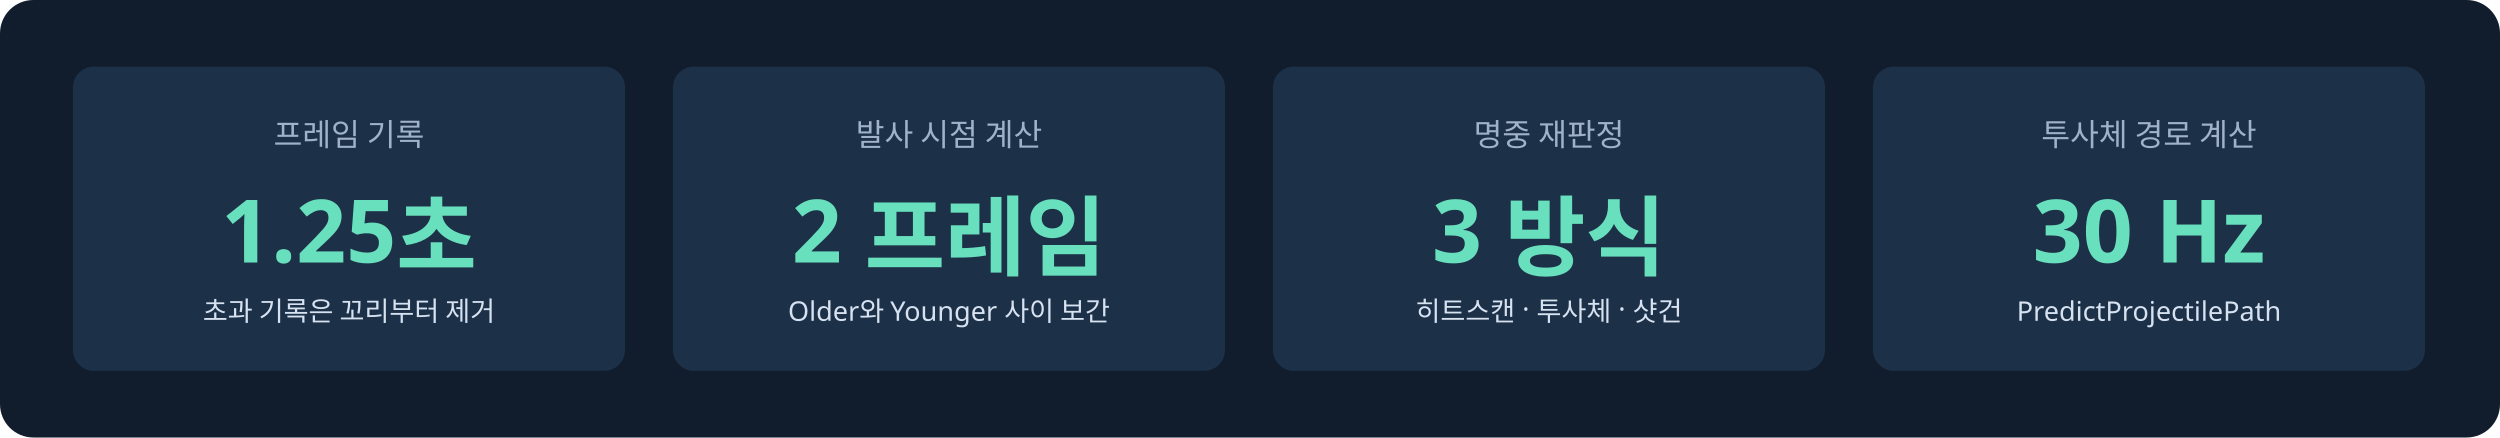
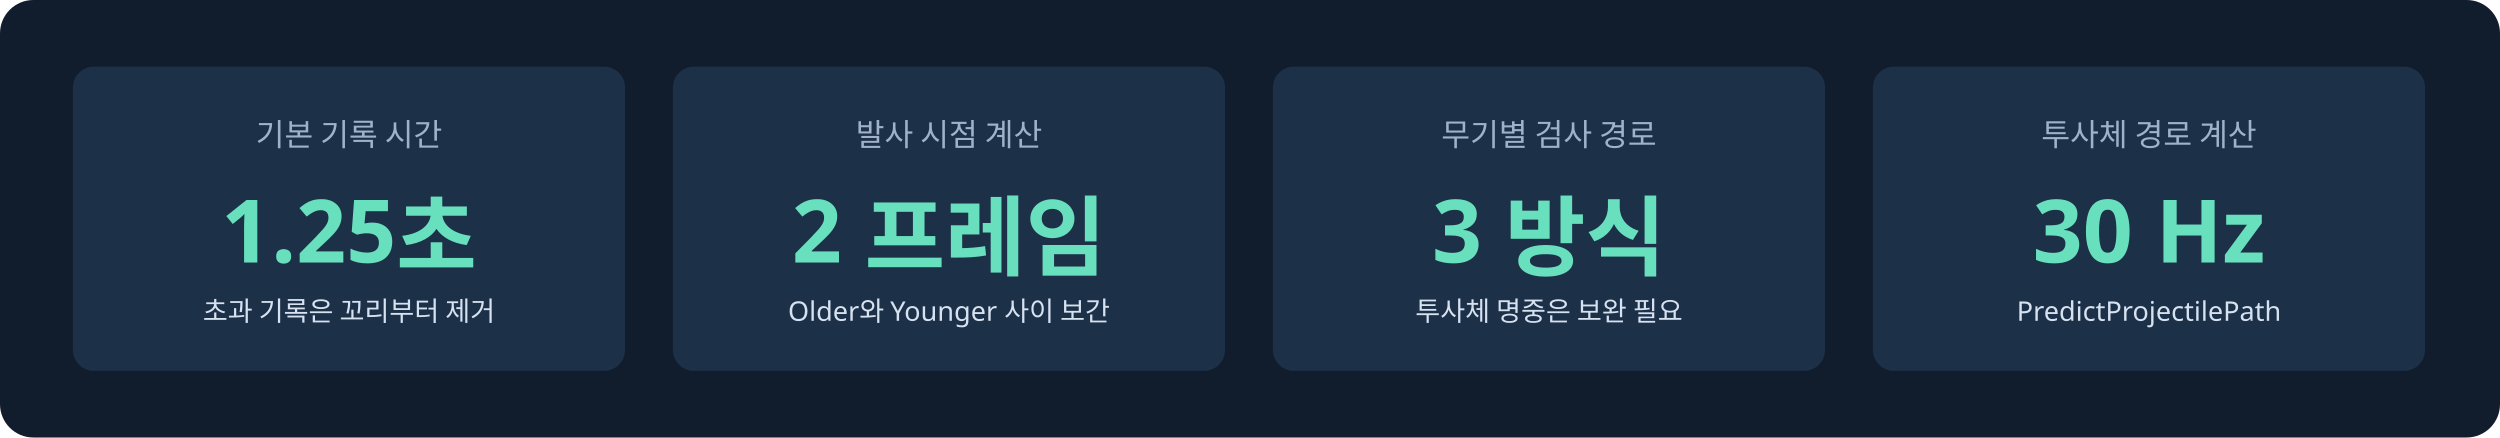
<svg xmlns="http://www.w3.org/2000/svg" width="1200" height="210" viewBox="0 0 1200 210" role="img" aria-labelledby="title desc">
  <rect width="1200" height="210" rx="16" fill="#111d2d" />
  <g font-family="Pretendard, Apple SD Gothic Neo, Segoe UI, sans-serif" text-anchor="middle">
    <g transform="translate(35,32)">
      <rect width="265" height="146" rx="10" fill="#1c3048" />
-       <text x="132.5" y="38" fill="#9fb2ca" font-size="15">프레임 기록</text>
+       <text x="132.5" y="38" fill="#9fb2ca" font-size="15">기본 기록 시간</text>
      <text x="132.5" y="94" fill="#69e0bd" font-size="42" font-weight="700">1.25초</text>
      <text x="132.5" y="122" fill="#d7e2f1" font-size="13">초과 기록은 꼬리부터 제거</text>
    </g>
    <g transform="translate(323,32)">
      <rect width="265" height="146" rx="10" fill="#1c3048" />
      <text x="132.5" y="38" fill="#9fb2ca" font-size="15">발사 시점 계산</text>
      <text x="132.5" y="94" fill="#69e0bd" font-size="42" font-weight="700">2 프레임</text>
      <text x="132.5" y="122" fill="#d7e2f1" font-size="13">Older와 Younger 사이 보간</text>
    </g>
    <g transform="translate(611,32)">
      <rect width="265" height="146" rx="10" fill="#1c3048" />
-       <text x="132.5" y="38" fill="#9fb2ca" font-size="15">명중 재판정</text>
+       <text x="132.5" y="38" fill="#9fb2ca" font-size="15">무기별 검사 경로</text>
      <text x="132.5" y="94" fill="#69e0bd" font-size="42" font-weight="700">3 방식</text>
-       <text x="132.5" y="122" fill="#d7e2f1" font-size="13">히트스캔 · 투사체 · 샷건</text>
+       <text x="132.5" y="122" fill="#d7e2f1" font-size="13">투사체 명중은 보완 필요</text>
    </g>
    <g transform="translate(899,32)">
      <rect width="265" height="146" rx="10" fill="#1c3048" />
      <text x="132.5" y="38" fill="#9fb2ca" font-size="15">투사체 경로 계산</text>
      <text x="132.5" y="94" fill="#69e0bd" font-size="42" font-weight="700">30 Hz</text>
      <text x="132.5" y="122" fill="#d7e2f1" font-size="13">PredictProjectilePath</text>
    </g>
  </g>
</svg>
